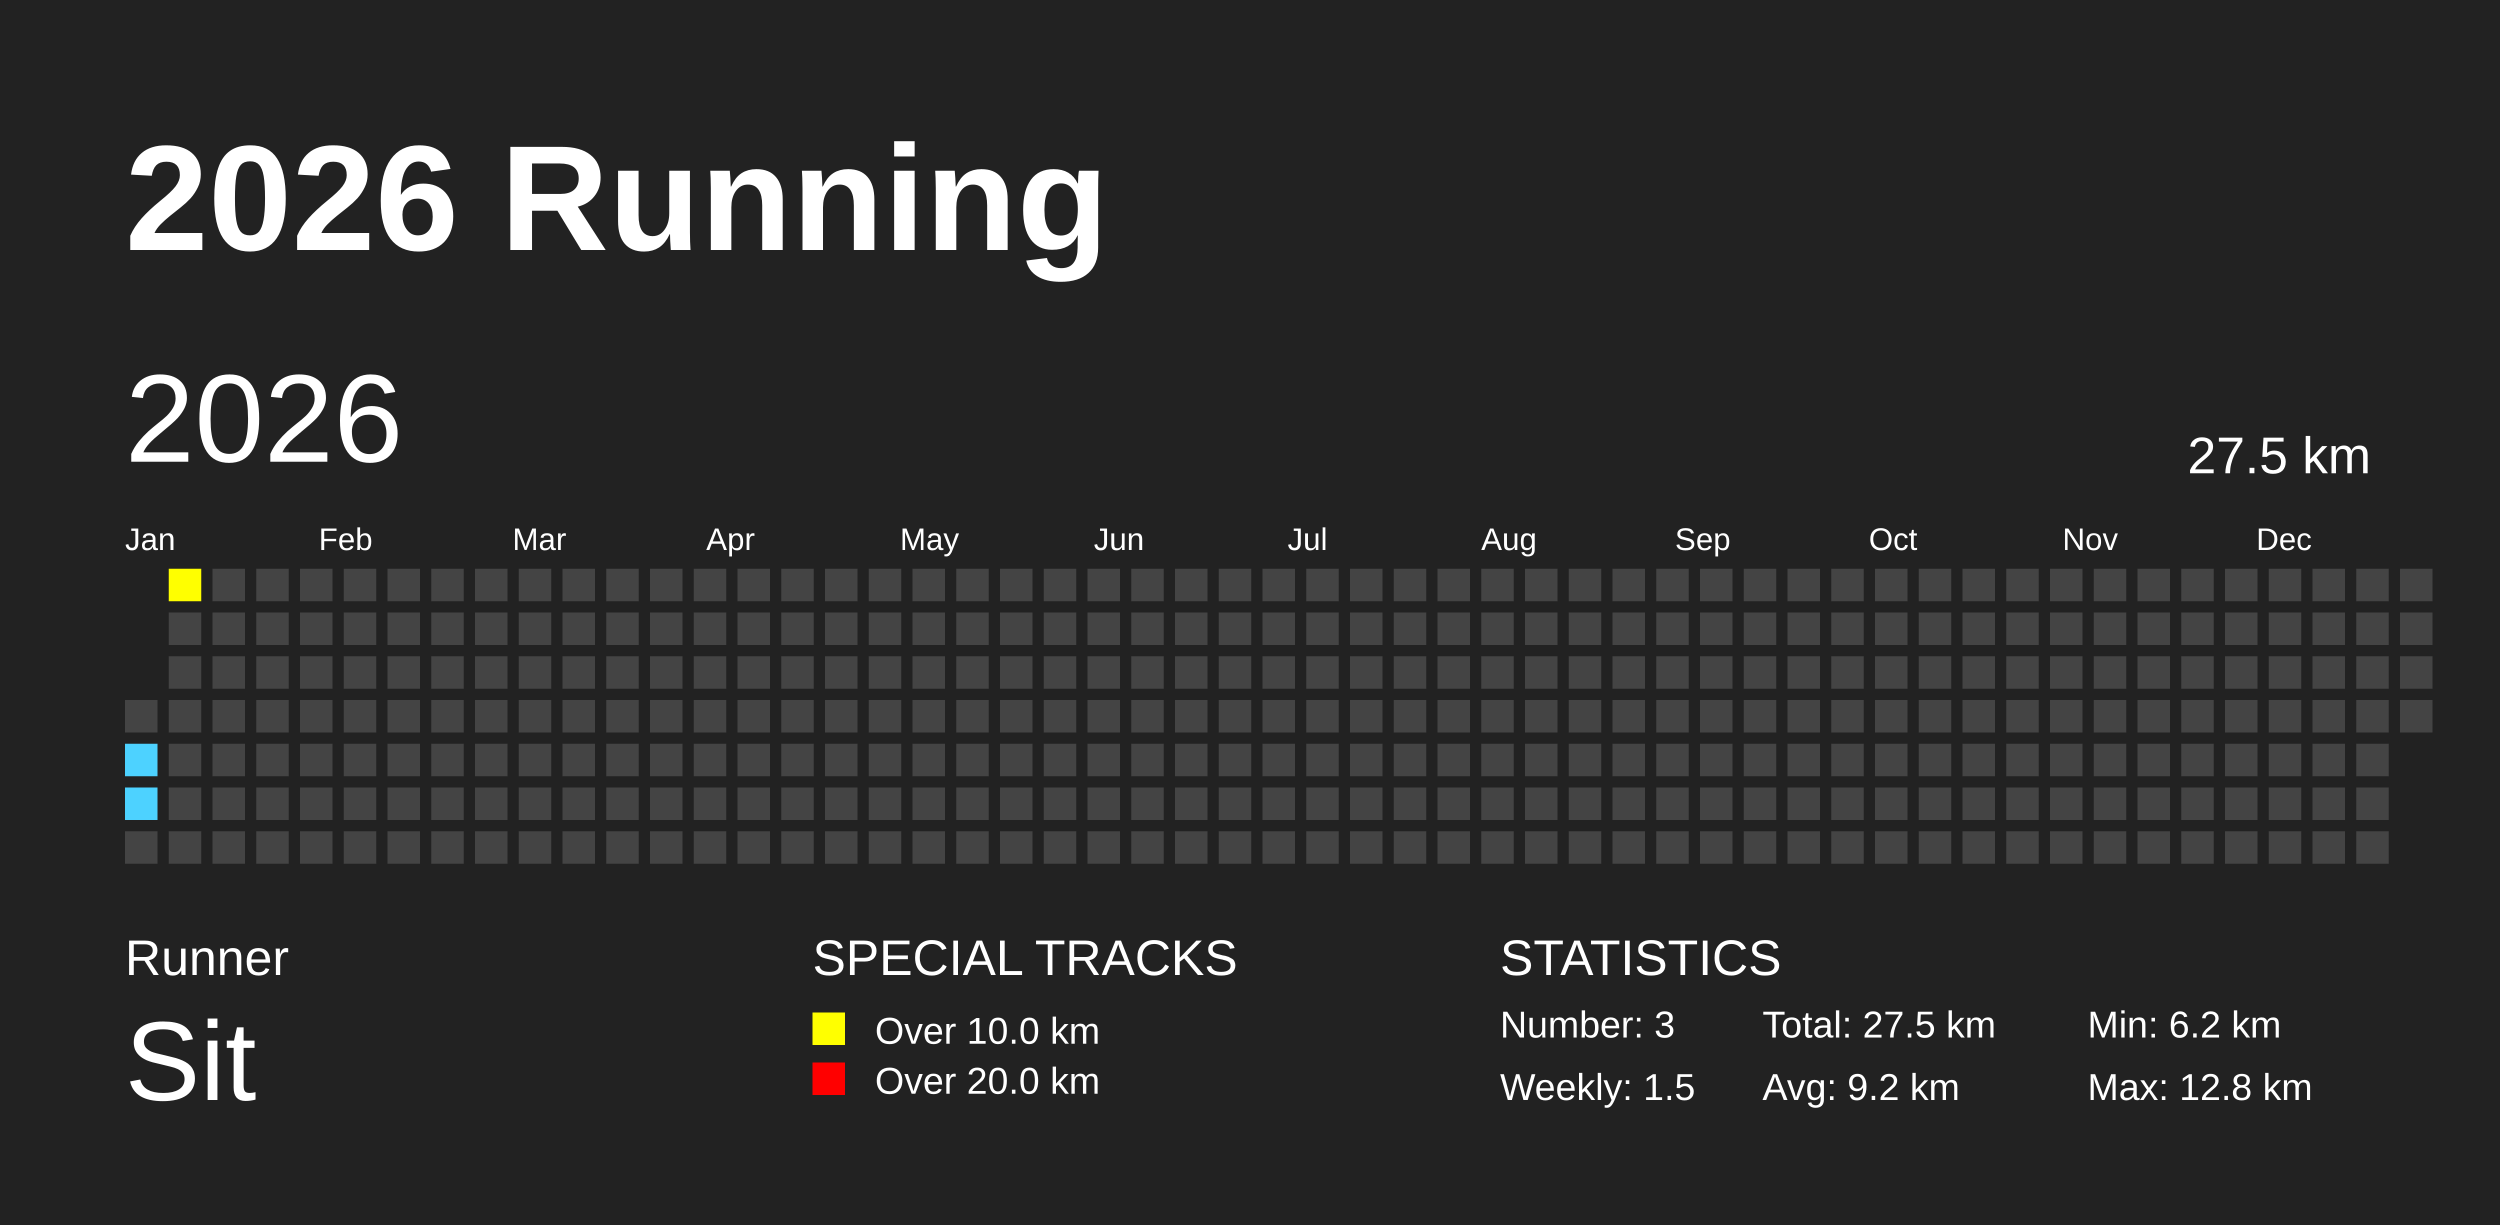
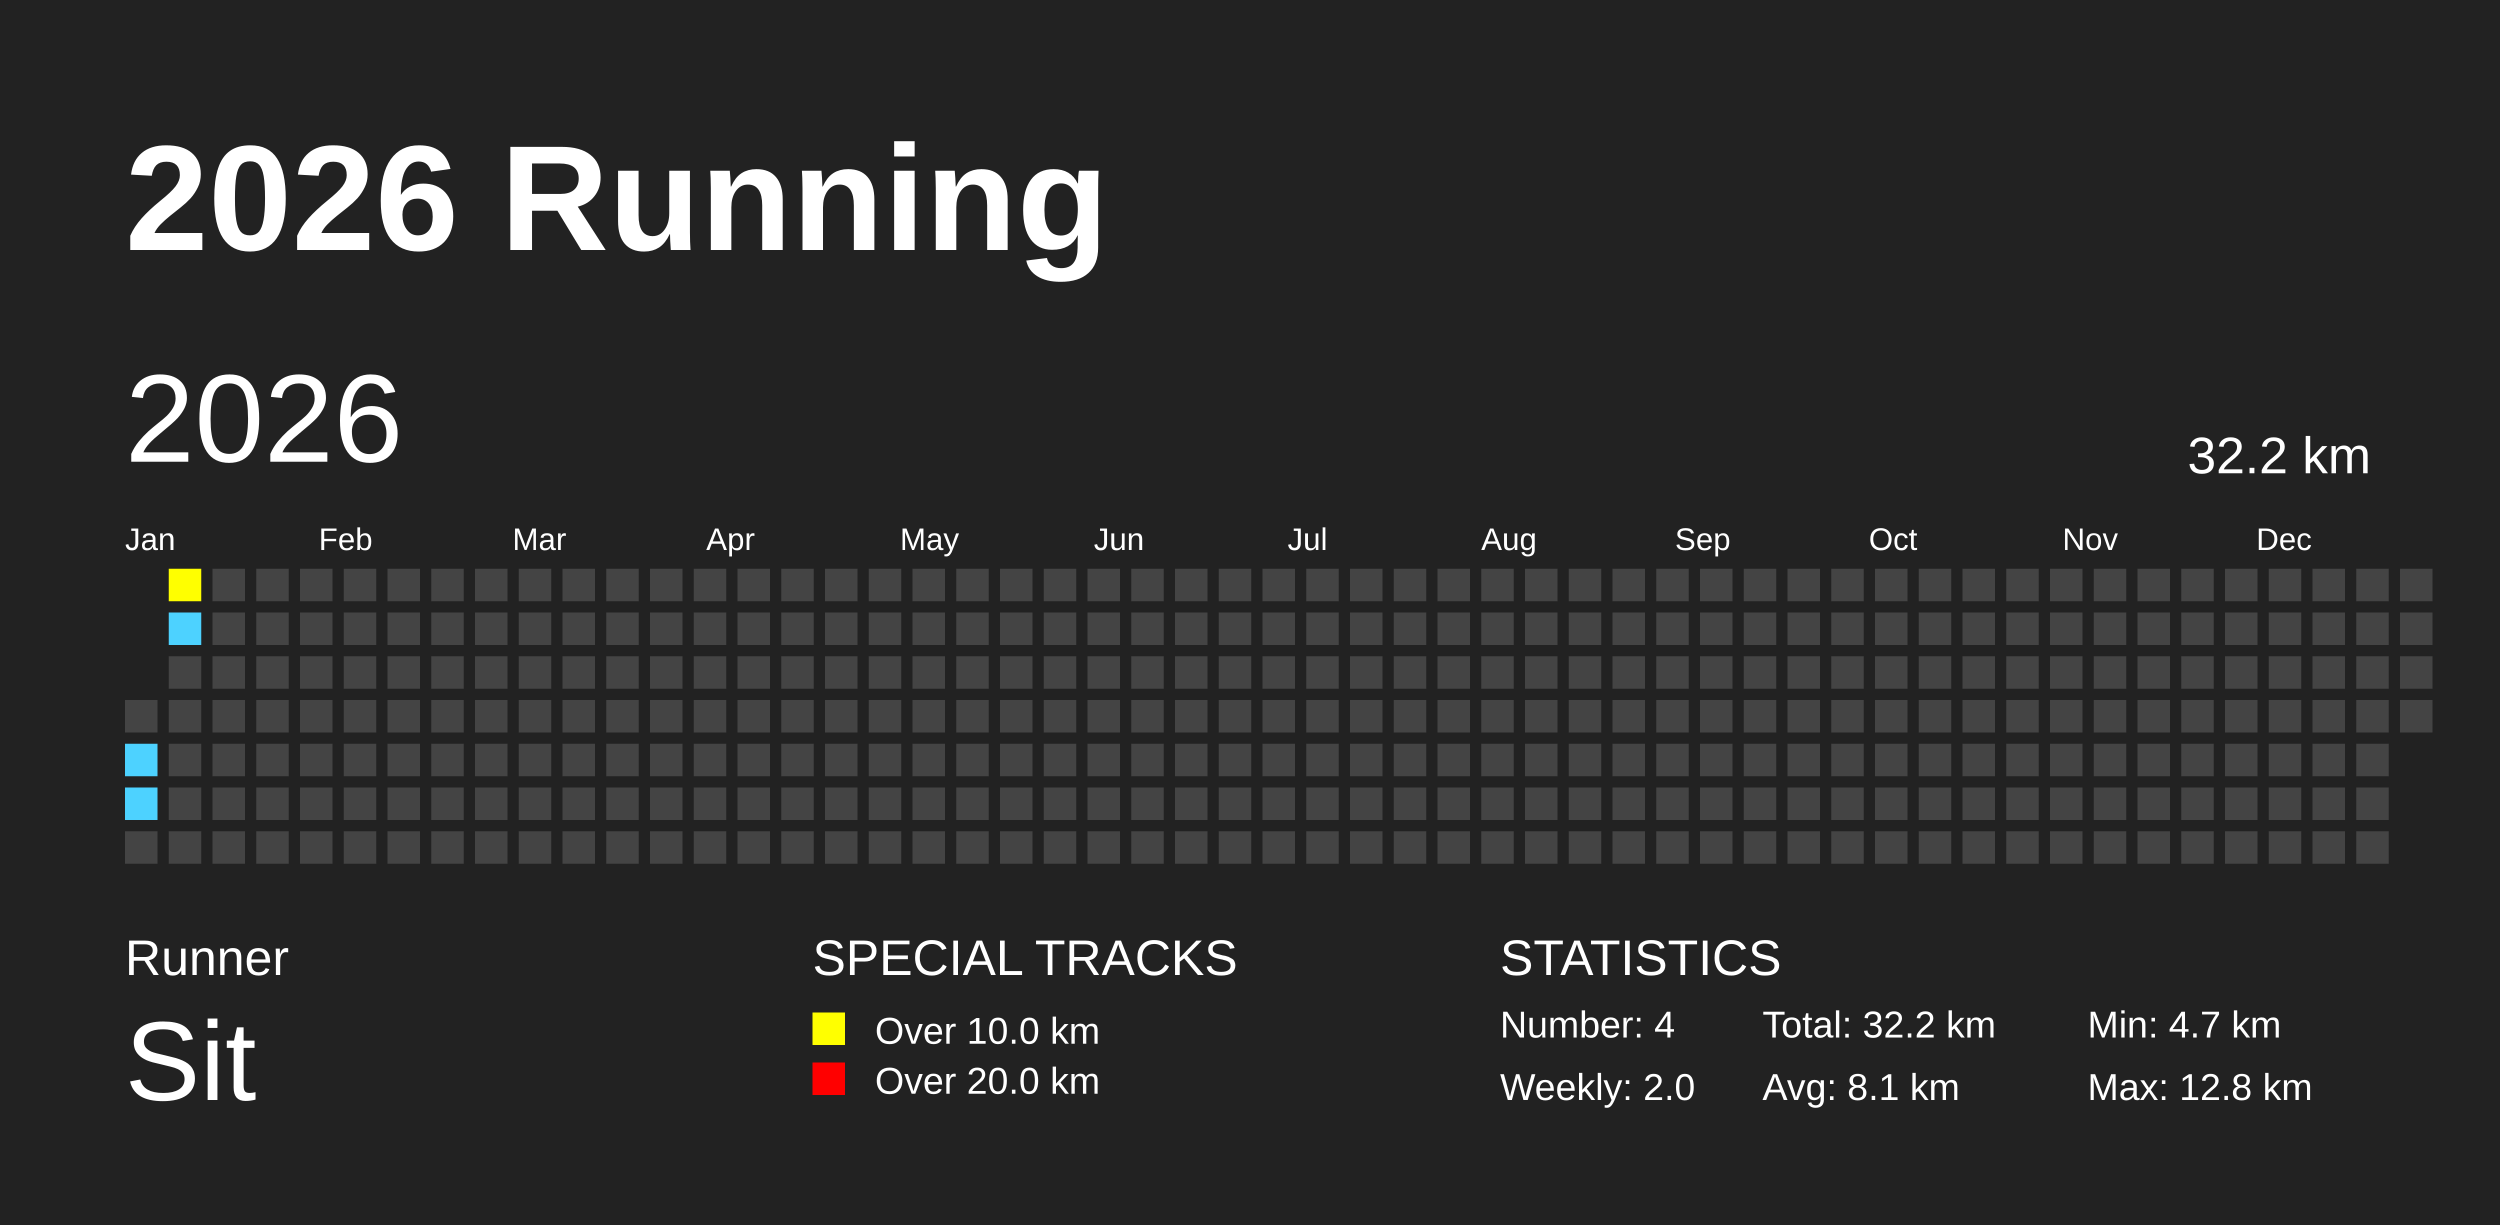
<svg xmlns="http://www.w3.org/2000/svg" baseProfile="full" height="98mm" version="1.1" viewBox="0,0,200,98" width="200mm">
  <defs />
  <rect fill="#222222" height="98" width="200" x="0" y="0" />
  <text fill="#FFFFFF" style="font-size:12px; font-family:Arial; font-weight:bold;" x="10" y="20">2026 Running</text>
  <text fill="#FFFFFF" style="font-size:4px; font-family:Arial" x="10" y="78">Runner</text>
  <text fill="#FFFFFF" style="font-size:9px; font-family:Arial" x="10" y="88">Sit</text>
  <text fill="#FFFFFF" style="font-size:4px; font-family:Arial" x="65" y="78">SPECIAL TRACKS</text>
  <rect fill="yellow" height="2.6" width="2.6" x="65" y="81" />
  <text fill="#FFFFFF" style="font-size:3px; font-family:Arial" x="70" y="83.5">Over 10.0 km</text>
  <rect fill="red" height="2.6" width="2.6" x="65" y="85" />
  <text fill="#FFFFFF" style="font-size:3px; font-family:Arial" x="70" y="87.5">Over 20.0 km</text>
  <text fill="#FFFFFF" style="font-size:4px; font-family:Arial" x="120" y="78">STATISTICS</text>
-   <text fill="#FFFFFF" style="font-size:3px; font-family:Arial" x="120" y="83">Number: 3</text>
-   <text fill="#FFFFFF" style="font-size:3px; font-family:Arial" x="120" y="88">Weekly: 1.5</text>
-   <text fill="#FFFFFF" style="font-size:3px; font-family:Arial" x="141" y="83">Total: 27.5 km</text>
-   <text fill="#FFFFFF" style="font-size:3px; font-family:Arial" x="141" y="88">Avg: 9.2 km</text>
-   <text fill="#FFFFFF" style="font-size:3px; font-family:Arial" x="167" y="83">Min: 6.2 km</text>
+   <text fill="#FFFFFF" style="font-size:3px; font-family:Arial" x="120" y="83">Number: 4</text>
+   <text fill="#FFFFFF" style="font-size:3px; font-family:Arial" x="120" y="88">Weekly: 2.0</text>
+   <text fill="#FFFFFF" style="font-size:3px; font-family:Arial" x="141" y="83">Total: 32.2 km</text>
+   <text fill="#FFFFFF" style="font-size:3px; font-family:Arial" x="141" y="88">Avg: 8.1 km</text>
+   <text fill="#FFFFFF" style="font-size:3px; font-family:Arial" x="167" y="83">Min: 4.7 km</text>
  <text fill="#FFFFFF" style="font-size:3px; font-family:Arial" x="167" y="88">Max: 12.8 km</text>
  <text dominant-baseline="hanging" fill="#FFFFFF" style="font-size:10.0px; font-family:Arial;" x="10" y="30">2026</text>
-   <text dominant-baseline="hanging" fill="#FFFFFF" style="font-size:4.125px; font-family:Arial;" x="175" y="35">27.5 km</text>
+   <text dominant-baseline="hanging" fill="#FFFFFF" style="font-size:4.125px; font-family:Arial;" x="175" y="35">32.2 km</text>
  <text fill="#FFFFFF" style="font-size:2.5px; font-family:Arial" x="10.0" y="44">Jan</text>
  <text fill="#FFFFFF" style="font-size:2.5px; font-family:Arial" x="25.5" y="44">Feb</text>
  <text fill="#FFFFFF" style="font-size:2.5px; font-family:Arial" x="41.0" y="44">Mar</text>
  <text fill="#FFFFFF" style="font-size:2.5px; font-family:Arial" x="56.5" y="44">Apr</text>
  <text fill="#FFFFFF" style="font-size:2.5px; font-family:Arial" x="72.0" y="44">May</text>
  <text fill="#FFFFFF" style="font-size:2.5px; font-family:Arial" x="87.5" y="44">Jun</text>
  <text fill="#FFFFFF" style="font-size:2.5px; font-family:Arial" x="103.0" y="44">Jul</text>
  <text fill="#FFFFFF" style="font-size:2.5px; font-family:Arial" x="118.5" y="44">Aug</text>
  <text fill="#FFFFFF" style="font-size:2.5px; font-family:Arial" x="134.0" y="44">Sep</text>
  <text fill="#FFFFFF" style="font-size:2.5px; font-family:Arial" x="149.5" y="44">Oct</text>
  <text fill="#FFFFFF" style="font-size:2.5px; font-family:Arial" x="165.0" y="44">Nov</text>
  <text fill="#FFFFFF" style="font-size:2.5px; font-family:Arial" x="180.5" y="44">Dec</text>
  <rect fill="#444444" height="2.6" width="2.6" x="10.0" y="56.0" />
  <rect fill="#4DD2FF" height="2.6" width="2.6" x="10.0" y="59.5" />
  <rect fill="#4DD2FF" height="2.6" width="2.6" x="10.0" y="63.0" />
  <rect fill="#444444" height="2.6" width="2.6" x="10.0" y="66.5" />
  <rect fill="yellow" height="2.6" width="2.6" x="13.5" y="45.5" />
-   <rect fill="#444444" height="2.6" width="2.6" x="13.5" y="49.0" />
+   <rect fill="#4DD2FF" height="2.6" width="2.6" x="13.5" y="49.0" />
  <rect fill="#444444" height="2.6" width="2.6" x="13.5" y="52.5" />
  <rect fill="#444444" height="2.6" width="2.6" x="13.5" y="56.0" />
  <rect fill="#444444" height="2.6" width="2.6" x="13.5" y="59.5" />
  <rect fill="#444444" height="2.6" width="2.6" x="13.5" y="63.0" />
  <rect fill="#444444" height="2.6" width="2.6" x="13.5" y="66.5" />
  <rect fill="#444444" height="2.6" width="2.6" x="17.0" y="45.5" />
  <rect fill="#444444" height="2.6" width="2.6" x="17.0" y="49.0" />
  <rect fill="#444444" height="2.6" width="2.6" x="17.0" y="52.5" />
  <rect fill="#444444" height="2.6" width="2.6" x="17.0" y="56.0" />
  <rect fill="#444444" height="2.6" width="2.6" x="17.0" y="59.5" />
  <rect fill="#444444" height="2.6" width="2.6" x="17.0" y="63.0" />
  <rect fill="#444444" height="2.6" width="2.6" x="17.0" y="66.5" />
  <rect fill="#444444" height="2.6" width="2.6" x="20.5" y="45.5" />
  <rect fill="#444444" height="2.6" width="2.6" x="20.5" y="49.0" />
  <rect fill="#444444" height="2.6" width="2.6" x="20.5" y="52.5" />
  <rect fill="#444444" height="2.6" width="2.6" x="20.5" y="56.0" />
  <rect fill="#444444" height="2.6" width="2.6" x="20.5" y="59.5" />
  <rect fill="#444444" height="2.6" width="2.6" x="20.5" y="63.0" />
  <rect fill="#444444" height="2.6" width="2.6" x="20.5" y="66.5" />
  <rect fill="#444444" height="2.6" width="2.6" x="24.0" y="45.5" />
  <rect fill="#444444" height="2.6" width="2.6" x="24.0" y="49.0" />
  <rect fill="#444444" height="2.6" width="2.6" x="24.0" y="52.5" />
  <rect fill="#444444" height="2.6" width="2.6" x="24.0" y="56.0" />
  <rect fill="#444444" height="2.6" width="2.6" x="24.0" y="59.5" />
  <rect fill="#444444" height="2.6" width="2.6" x="24.0" y="63.0" />
  <rect fill="#444444" height="2.6" width="2.6" x="24.0" y="66.5" />
  <rect fill="#444444" height="2.6" width="2.6" x="27.5" y="45.5" />
  <rect fill="#444444" height="2.6" width="2.6" x="27.5" y="49.0" />
  <rect fill="#444444" height="2.6" width="2.6" x="27.5" y="52.5" />
  <rect fill="#444444" height="2.6" width="2.6" x="27.5" y="56.0" />
  <rect fill="#444444" height="2.6" width="2.6" x="27.5" y="59.5" />
  <rect fill="#444444" height="2.6" width="2.6" x="27.5" y="63.0" />
  <rect fill="#444444" height="2.6" width="2.6" x="27.5" y="66.5" />
  <rect fill="#444444" height="2.6" width="2.6" x="31.0" y="45.5" />
  <rect fill="#444444" height="2.6" width="2.6" x="31.0" y="49.0" />
  <rect fill="#444444" height="2.6" width="2.6" x="31.0" y="52.5" />
  <rect fill="#444444" height="2.6" width="2.6" x="31.0" y="56.0" />
  <rect fill="#444444" height="2.6" width="2.6" x="31.0" y="59.5" />
  <rect fill="#444444" height="2.6" width="2.6" x="31.0" y="63.0" />
  <rect fill="#444444" height="2.6" width="2.6" x="31.0" y="66.5" />
  <rect fill="#444444" height="2.6" width="2.6" x="34.5" y="45.5" />
  <rect fill="#444444" height="2.6" width="2.6" x="34.5" y="49.0" />
  <rect fill="#444444" height="2.6" width="2.6" x="34.5" y="52.5" />
  <rect fill="#444444" height="2.6" width="2.6" x="34.5" y="56.0" />
  <rect fill="#444444" height="2.6" width="2.6" x="34.5" y="59.5" />
  <rect fill="#444444" height="2.6" width="2.6" x="34.5" y="63.0" />
  <rect fill="#444444" height="2.6" width="2.6" x="34.5" y="66.5" />
  <rect fill="#444444" height="2.6" width="2.6" x="38.0" y="45.5" />
  <rect fill="#444444" height="2.6" width="2.6" x="38.0" y="49.0" />
  <rect fill="#444444" height="2.6" width="2.6" x="38.0" y="52.5" />
  <rect fill="#444444" height="2.6" width="2.6" x="38.0" y="56.0" />
  <rect fill="#444444" height="2.6" width="2.6" x="38.0" y="59.5" />
  <rect fill="#444444" height="2.6" width="2.6" x="38.0" y="63.0" />
  <rect fill="#444444" height="2.6" width="2.6" x="38.0" y="66.5" />
  <rect fill="#444444" height="2.6" width="2.6" x="41.5" y="45.5" />
  <rect fill="#444444" height="2.6" width="2.6" x="41.5" y="49.0" />
  <rect fill="#444444" height="2.6" width="2.6" x="41.5" y="52.5" />
  <rect fill="#444444" height="2.6" width="2.6" x="41.5" y="56.0" />
  <rect fill="#444444" height="2.6" width="2.6" x="41.5" y="59.5" />
  <rect fill="#444444" height="2.6" width="2.6" x="41.5" y="63.0" />
  <rect fill="#444444" height="2.6" width="2.6" x="41.5" y="66.5" />
  <rect fill="#444444" height="2.6" width="2.6" x="45.0" y="45.5" />
  <rect fill="#444444" height="2.6" width="2.6" x="45.0" y="49.0" />
  <rect fill="#444444" height="2.6" width="2.6" x="45.0" y="52.5" />
  <rect fill="#444444" height="2.6" width="2.6" x="45.0" y="56.0" />
  <rect fill="#444444" height="2.6" width="2.6" x="45.0" y="59.5" />
  <rect fill="#444444" height="2.6" width="2.6" x="45.0" y="63.0" />
  <rect fill="#444444" height="2.6" width="2.6" x="45.0" y="66.5" />
  <rect fill="#444444" height="2.6" width="2.6" x="48.5" y="45.5" />
  <rect fill="#444444" height="2.6" width="2.6" x="48.5" y="49.0" />
  <rect fill="#444444" height="2.6" width="2.6" x="48.5" y="52.5" />
  <rect fill="#444444" height="2.6" width="2.6" x="48.5" y="56.0" />
  <rect fill="#444444" height="2.6" width="2.6" x="48.5" y="59.5" />
  <rect fill="#444444" height="2.6" width="2.6" x="48.5" y="63.0" />
  <rect fill="#444444" height="2.6" width="2.6" x="48.5" y="66.5" />
  <rect fill="#444444" height="2.6" width="2.6" x="52.0" y="45.5" />
  <rect fill="#444444" height="2.6" width="2.6" x="52.0" y="49.0" />
  <rect fill="#444444" height="2.6" width="2.6" x="52.0" y="52.5" />
  <rect fill="#444444" height="2.6" width="2.6" x="52.0" y="56.0" />
  <rect fill="#444444" height="2.6" width="2.6" x="52.0" y="59.5" />
  <rect fill="#444444" height="2.6" width="2.6" x="52.0" y="63.0" />
  <rect fill="#444444" height="2.6" width="2.6" x="52.0" y="66.5" />
  <rect fill="#444444" height="2.6" width="2.6" x="55.5" y="45.5" />
  <rect fill="#444444" height="2.6" width="2.6" x="55.5" y="49.0" />
  <rect fill="#444444" height="2.6" width="2.6" x="55.5" y="52.5" />
  <rect fill="#444444" height="2.6" width="2.6" x="55.5" y="56.0" />
  <rect fill="#444444" height="2.6" width="2.6" x="55.5" y="59.5" />
  <rect fill="#444444" height="2.6" width="2.6" x="55.5" y="63.0" />
  <rect fill="#444444" height="2.6" width="2.6" x="55.5" y="66.5" />
  <rect fill="#444444" height="2.6" width="2.6" x="59.0" y="45.5" />
  <rect fill="#444444" height="2.6" width="2.6" x="59.0" y="49.0" />
  <rect fill="#444444" height="2.6" width="2.6" x="59.0" y="52.5" />
  <rect fill="#444444" height="2.6" width="2.6" x="59.0" y="56.0" />
  <rect fill="#444444" height="2.6" width="2.6" x="59.0" y="59.5" />
  <rect fill="#444444" height="2.6" width="2.6" x="59.0" y="63.0" />
  <rect fill="#444444" height="2.6" width="2.6" x="59.0" y="66.5" />
  <rect fill="#444444" height="2.6" width="2.6" x="62.5" y="45.5" />
  <rect fill="#444444" height="2.6" width="2.6" x="62.5" y="49.0" />
  <rect fill="#444444" height="2.6" width="2.6" x="62.5" y="52.5" />
  <rect fill="#444444" height="2.6" width="2.6" x="62.5" y="56.0" />
  <rect fill="#444444" height="2.6" width="2.6" x="62.5" y="59.5" />
  <rect fill="#444444" height="2.6" width="2.6" x="62.5" y="63.0" />
  <rect fill="#444444" height="2.6" width="2.6" x="62.5" y="66.5" />
  <rect fill="#444444" height="2.6" width="2.6" x="66.0" y="45.5" />
  <rect fill="#444444" height="2.6" width="2.6" x="66.0" y="49.0" />
  <rect fill="#444444" height="2.6" width="2.6" x="66.0" y="52.5" />
  <rect fill="#444444" height="2.6" width="2.6" x="66.0" y="56.0" />
  <rect fill="#444444" height="2.6" width="2.6" x="66.0" y="59.5" />
  <rect fill="#444444" height="2.6" width="2.6" x="66.0" y="63.0" />
  <rect fill="#444444" height="2.6" width="2.6" x="66.0" y="66.5" />
  <rect fill="#444444" height="2.6" width="2.6" x="69.5" y="45.5" />
  <rect fill="#444444" height="2.6" width="2.6" x="69.5" y="49.0" />
  <rect fill="#444444" height="2.6" width="2.6" x="69.5" y="52.5" />
  <rect fill="#444444" height="2.6" width="2.6" x="69.5" y="56.0" />
  <rect fill="#444444" height="2.6" width="2.6" x="69.5" y="59.5" />
  <rect fill="#444444" height="2.6" width="2.6" x="69.5" y="63.0" />
  <rect fill="#444444" height="2.6" width="2.6" x="69.5" y="66.5" />
  <rect fill="#444444" height="2.6" width="2.6" x="73.0" y="45.5" />
  <rect fill="#444444" height="2.6" width="2.6" x="73.0" y="49.0" />
  <rect fill="#444444" height="2.6" width="2.6" x="73.0" y="52.5" />
  <rect fill="#444444" height="2.6" width="2.6" x="73.0" y="56.0" />
  <rect fill="#444444" height="2.6" width="2.6" x="73.0" y="59.5" />
  <rect fill="#444444" height="2.6" width="2.6" x="73.0" y="63.0" />
  <rect fill="#444444" height="2.6" width="2.6" x="73.0" y="66.5" />
  <rect fill="#444444" height="2.6" width="2.6" x="76.5" y="45.5" />
  <rect fill="#444444" height="2.6" width="2.6" x="76.5" y="49.0" />
  <rect fill="#444444" height="2.6" width="2.6" x="76.5" y="52.5" />
  <rect fill="#444444" height="2.6" width="2.6" x="76.5" y="56.0" />
  <rect fill="#444444" height="2.6" width="2.6" x="76.5" y="59.5" />
  <rect fill="#444444" height="2.6" width="2.6" x="76.5" y="63.0" />
  <rect fill="#444444" height="2.6" width="2.6" x="76.5" y="66.5" />
  <rect fill="#444444" height="2.6" width="2.6" x="80.0" y="45.5" />
  <rect fill="#444444" height="2.6" width="2.6" x="80.0" y="49.0" />
  <rect fill="#444444" height="2.6" width="2.6" x="80.0" y="52.5" />
  <rect fill="#444444" height="2.6" width="2.6" x="80.0" y="56.0" />
  <rect fill="#444444" height="2.6" width="2.6" x="80.0" y="59.5" />
  <rect fill="#444444" height="2.6" width="2.6" x="80.0" y="63.0" />
  <rect fill="#444444" height="2.6" width="2.6" x="80.0" y="66.5" />
  <rect fill="#444444" height="2.6" width="2.6" x="83.5" y="45.5" />
  <rect fill="#444444" height="2.6" width="2.6" x="83.5" y="49.0" />
  <rect fill="#444444" height="2.6" width="2.6" x="83.5" y="52.5" />
  <rect fill="#444444" height="2.6" width="2.6" x="83.5" y="56.0" />
  <rect fill="#444444" height="2.6" width="2.6" x="83.5" y="59.5" />
  <rect fill="#444444" height="2.6" width="2.6" x="83.5" y="63.0" />
  <rect fill="#444444" height="2.6" width="2.6" x="83.5" y="66.5" />
  <rect fill="#444444" height="2.6" width="2.6" x="87.0" y="45.5" />
  <rect fill="#444444" height="2.6" width="2.6" x="87.0" y="49.0" />
  <rect fill="#444444" height="2.6" width="2.6" x="87.0" y="52.5" />
  <rect fill="#444444" height="2.6" width="2.6" x="87.0" y="56.0" />
  <rect fill="#444444" height="2.6" width="2.6" x="87.0" y="59.5" />
  <rect fill="#444444" height="2.6" width="2.6" x="87.0" y="63.0" />
  <rect fill="#444444" height="2.6" width="2.6" x="87.0" y="66.5" />
  <rect fill="#444444" height="2.6" width="2.6" x="90.5" y="45.5" />
  <rect fill="#444444" height="2.6" width="2.6" x="90.5" y="49.0" />
  <rect fill="#444444" height="2.6" width="2.6" x="90.5" y="52.5" />
  <rect fill="#444444" height="2.6" width="2.6" x="90.5" y="56.0" />
  <rect fill="#444444" height="2.6" width="2.6" x="90.5" y="59.5" />
  <rect fill="#444444" height="2.6" width="2.6" x="90.5" y="63.0" />
  <rect fill="#444444" height="2.6" width="2.6" x="90.5" y="66.5" />
  <rect fill="#444444" height="2.6" width="2.6" x="94.0" y="45.5" />
  <rect fill="#444444" height="2.6" width="2.6" x="94.0" y="49.0" />
  <rect fill="#444444" height="2.6" width="2.6" x="94.0" y="52.5" />
  <rect fill="#444444" height="2.6" width="2.6" x="94.0" y="56.0" />
  <rect fill="#444444" height="2.6" width="2.6" x="94.0" y="59.5" />
  <rect fill="#444444" height="2.6" width="2.6" x="94.0" y="63.0" />
  <rect fill="#444444" height="2.6" width="2.6" x="94.0" y="66.5" />
  <rect fill="#444444" height="2.6" width="2.6" x="97.5" y="45.5" />
  <rect fill="#444444" height="2.6" width="2.6" x="97.5" y="49.0" />
  <rect fill="#444444" height="2.6" width="2.6" x="97.5" y="52.5" />
  <rect fill="#444444" height="2.6" width="2.6" x="97.5" y="56.0" />
  <rect fill="#444444" height="2.6" width="2.6" x="97.5" y="59.5" />
  <rect fill="#444444" height="2.6" width="2.6" x="97.5" y="63.0" />
  <rect fill="#444444" height="2.6" width="2.6" x="97.5" y="66.5" />
  <rect fill="#444444" height="2.6" width="2.6" x="101.0" y="45.5" />
  <rect fill="#444444" height="2.6" width="2.6" x="101.0" y="49.0" />
  <rect fill="#444444" height="2.6" width="2.6" x="101.0" y="52.5" />
  <rect fill="#444444" height="2.6" width="2.6" x="101.0" y="56.0" />
  <rect fill="#444444" height="2.6" width="2.6" x="101.0" y="59.5" />
  <rect fill="#444444" height="2.6" width="2.6" x="101.0" y="63.0" />
  <rect fill="#444444" height="2.6" width="2.6" x="101.0" y="66.5" />
  <rect fill="#444444" height="2.6" width="2.6" x="104.5" y="45.5" />
  <rect fill="#444444" height="2.6" width="2.6" x="104.5" y="49.0" />
  <rect fill="#444444" height="2.6" width="2.6" x="104.5" y="52.5" />
  <rect fill="#444444" height="2.6" width="2.6" x="104.5" y="56.0" />
  <rect fill="#444444" height="2.6" width="2.6" x="104.5" y="59.5" />
  <rect fill="#444444" height="2.6" width="2.6" x="104.5" y="63.0" />
  <rect fill="#444444" height="2.6" width="2.6" x="104.5" y="66.5" />
  <rect fill="#444444" height="2.6" width="2.6" x="108.0" y="45.5" />
  <rect fill="#444444" height="2.6" width="2.6" x="108.0" y="49.0" />
  <rect fill="#444444" height="2.6" width="2.6" x="108.0" y="52.5" />
  <rect fill="#444444" height="2.6" width="2.6" x="108.0" y="56.0" />
  <rect fill="#444444" height="2.6" width="2.6" x="108.0" y="59.5" />
  <rect fill="#444444" height="2.6" width="2.6" x="108.0" y="63.0" />
  <rect fill="#444444" height="2.6" width="2.6" x="108.0" y="66.5" />
  <rect fill="#444444" height="2.6" width="2.6" x="111.5" y="45.5" />
  <rect fill="#444444" height="2.6" width="2.6" x="111.5" y="49.0" />
  <rect fill="#444444" height="2.6" width="2.6" x="111.5" y="52.5" />
  <rect fill="#444444" height="2.6" width="2.6" x="111.5" y="56.0" />
  <rect fill="#444444" height="2.6" width="2.6" x="111.5" y="59.5" />
  <rect fill="#444444" height="2.6" width="2.6" x="111.5" y="63.0" />
  <rect fill="#444444" height="2.6" width="2.6" x="111.5" y="66.5" />
  <rect fill="#444444" height="2.6" width="2.6" x="115.0" y="45.5" />
  <rect fill="#444444" height="2.6" width="2.6" x="115.0" y="49.0" />
  <rect fill="#444444" height="2.6" width="2.6" x="115.0" y="52.5" />
  <rect fill="#444444" height="2.6" width="2.6" x="115.0" y="56.0" />
  <rect fill="#444444" height="2.6" width="2.6" x="115.0" y="59.5" />
  <rect fill="#444444" height="2.6" width="2.6" x="115.0" y="63.0" />
  <rect fill="#444444" height="2.6" width="2.6" x="115.0" y="66.5" />
  <rect fill="#444444" height="2.6" width="2.6" x="118.5" y="45.5" />
  <rect fill="#444444" height="2.6" width="2.6" x="118.5" y="49.0" />
  <rect fill="#444444" height="2.6" width="2.6" x="118.5" y="52.5" />
  <rect fill="#444444" height="2.6" width="2.6" x="118.5" y="56.0" />
  <rect fill="#444444" height="2.6" width="2.6" x="118.5" y="59.5" />
  <rect fill="#444444" height="2.6" width="2.6" x="118.5" y="63.0" />
  <rect fill="#444444" height="2.6" width="2.6" x="118.5" y="66.5" />
  <rect fill="#444444" height="2.6" width="2.6" x="122.0" y="45.5" />
  <rect fill="#444444" height="2.6" width="2.6" x="122.0" y="49.0" />
  <rect fill="#444444" height="2.6" width="2.6" x="122.0" y="52.5" />
  <rect fill="#444444" height="2.6" width="2.6" x="122.0" y="56.0" />
  <rect fill="#444444" height="2.6" width="2.6" x="122.0" y="59.5" />
  <rect fill="#444444" height="2.6" width="2.6" x="122.0" y="63.0" />
  <rect fill="#444444" height="2.6" width="2.6" x="122.0" y="66.5" />
  <rect fill="#444444" height="2.6" width="2.6" x="125.5" y="45.5" />
  <rect fill="#444444" height="2.6" width="2.6" x="125.5" y="49.0" />
  <rect fill="#444444" height="2.6" width="2.6" x="125.5" y="52.5" />
  <rect fill="#444444" height="2.6" width="2.6" x="125.5" y="56.0" />
  <rect fill="#444444" height="2.6" width="2.6" x="125.5" y="59.5" />
  <rect fill="#444444" height="2.6" width="2.6" x="125.5" y="63.0" />
  <rect fill="#444444" height="2.6" width="2.6" x="125.5" y="66.5" />
  <rect fill="#444444" height="2.6" width="2.6" x="129.0" y="45.5" />
  <rect fill="#444444" height="2.6" width="2.6" x="129.0" y="49.0" />
  <rect fill="#444444" height="2.6" width="2.6" x="129.0" y="52.5" />
  <rect fill="#444444" height="2.6" width="2.6" x="129.0" y="56.0" />
  <rect fill="#444444" height="2.6" width="2.6" x="129.0" y="59.5" />
  <rect fill="#444444" height="2.6" width="2.6" x="129.0" y="63.0" />
  <rect fill="#444444" height="2.6" width="2.6" x="129.0" y="66.5" />
  <rect fill="#444444" height="2.6" width="2.6" x="132.5" y="45.5" />
  <rect fill="#444444" height="2.6" width="2.6" x="132.5" y="49.0" />
  <rect fill="#444444" height="2.6" width="2.6" x="132.5" y="52.5" />
  <rect fill="#444444" height="2.6" width="2.6" x="132.5" y="56.0" />
  <rect fill="#444444" height="2.6" width="2.6" x="132.5" y="59.5" />
  <rect fill="#444444" height="2.6" width="2.6" x="132.5" y="63.0" />
  <rect fill="#444444" height="2.6" width="2.6" x="132.5" y="66.5" />
  <rect fill="#444444" height="2.6" width="2.6" x="136.0" y="45.5" />
  <rect fill="#444444" height="2.6" width="2.6" x="136.0" y="49.0" />
  <rect fill="#444444" height="2.6" width="2.6" x="136.0" y="52.5" />
  <rect fill="#444444" height="2.6" width="2.6" x="136.0" y="56.0" />
  <rect fill="#444444" height="2.6" width="2.6" x="136.0" y="59.5" />
  <rect fill="#444444" height="2.6" width="2.6" x="136.0" y="63.0" />
  <rect fill="#444444" height="2.6" width="2.6" x="136.0" y="66.5" />
  <rect fill="#444444" height="2.6" width="2.6" x="139.5" y="45.5" />
  <rect fill="#444444" height="2.6" width="2.6" x="139.5" y="49.0" />
  <rect fill="#444444" height="2.6" width="2.6" x="139.5" y="52.5" />
  <rect fill="#444444" height="2.6" width="2.6" x="139.5" y="56.0" />
  <rect fill="#444444" height="2.6" width="2.6" x="139.5" y="59.5" />
  <rect fill="#444444" height="2.6" width="2.6" x="139.5" y="63.0" />
  <rect fill="#444444" height="2.6" width="2.6" x="139.5" y="66.5" />
  <rect fill="#444444" height="2.6" width="2.6" x="143.0" y="45.5" />
  <rect fill="#444444" height="2.6" width="2.6" x="143.0" y="49.0" />
  <rect fill="#444444" height="2.6" width="2.6" x="143.0" y="52.5" />
  <rect fill="#444444" height="2.6" width="2.6" x="143.0" y="56.0" />
  <rect fill="#444444" height="2.6" width="2.6" x="143.0" y="59.5" />
  <rect fill="#444444" height="2.6" width="2.6" x="143.0" y="63.0" />
  <rect fill="#444444" height="2.6" width="2.6" x="143.0" y="66.5" />
  <rect fill="#444444" height="2.6" width="2.6" x="146.5" y="45.5" />
  <rect fill="#444444" height="2.6" width="2.6" x="146.5" y="49.0" />
  <rect fill="#444444" height="2.6" width="2.6" x="146.5" y="52.5" />
  <rect fill="#444444" height="2.6" width="2.6" x="146.5" y="56.0" />
  <rect fill="#444444" height="2.6" width="2.6" x="146.5" y="59.5" />
  <rect fill="#444444" height="2.6" width="2.6" x="146.5" y="63.0" />
  <rect fill="#444444" height="2.6" width="2.6" x="146.5" y="66.5" />
  <rect fill="#444444" height="2.6" width="2.6" x="150.0" y="45.5" />
  <rect fill="#444444" height="2.6" width="2.6" x="150.0" y="49.0" />
  <rect fill="#444444" height="2.6" width="2.6" x="150.0" y="52.5" />
  <rect fill="#444444" height="2.6" width="2.6" x="150.0" y="56.0" />
  <rect fill="#444444" height="2.6" width="2.6" x="150.0" y="59.5" />
  <rect fill="#444444" height="2.6" width="2.6" x="150.0" y="63.0" />
  <rect fill="#444444" height="2.6" width="2.6" x="150.0" y="66.5" />
  <rect fill="#444444" height="2.6" width="2.6" x="153.5" y="45.5" />
  <rect fill="#444444" height="2.6" width="2.6" x="153.5" y="49.0" />
  <rect fill="#444444" height="2.6" width="2.6" x="153.5" y="52.5" />
  <rect fill="#444444" height="2.6" width="2.6" x="153.5" y="56.0" />
  <rect fill="#444444" height="2.6" width="2.6" x="153.5" y="59.5" />
  <rect fill="#444444" height="2.6" width="2.6" x="153.5" y="63.0" />
  <rect fill="#444444" height="2.6" width="2.6" x="153.5" y="66.5" />
  <rect fill="#444444" height="2.6" width="2.6" x="157.0" y="45.5" />
  <rect fill="#444444" height="2.6" width="2.6" x="157.0" y="49.0" />
  <rect fill="#444444" height="2.6" width="2.6" x="157.0" y="52.5" />
  <rect fill="#444444" height="2.6" width="2.6" x="157.0" y="56.0" />
  <rect fill="#444444" height="2.6" width="2.6" x="157.0" y="59.5" />
  <rect fill="#444444" height="2.6" width="2.6" x="157.0" y="63.0" />
  <rect fill="#444444" height="2.6" width="2.6" x="157.0" y="66.5" />
  <rect fill="#444444" height="2.6" width="2.6" x="160.5" y="45.5" />
  <rect fill="#444444" height="2.6" width="2.6" x="160.5" y="49.0" />
  <rect fill="#444444" height="2.6" width="2.6" x="160.5" y="52.5" />
  <rect fill="#444444" height="2.6" width="2.6" x="160.5" y="56.0" />
  <rect fill="#444444" height="2.6" width="2.6" x="160.5" y="59.5" />
  <rect fill="#444444" height="2.6" width="2.6" x="160.5" y="63.0" />
  <rect fill="#444444" height="2.6" width="2.6" x="160.5" y="66.5" />
  <rect fill="#444444" height="2.6" width="2.6" x="164.0" y="45.5" />
  <rect fill="#444444" height="2.6" width="2.6" x="164.0" y="49.0" />
  <rect fill="#444444" height="2.6" width="2.6" x="164.0" y="52.5" />
  <rect fill="#444444" height="2.6" width="2.6" x="164.0" y="56.0" />
  <rect fill="#444444" height="2.6" width="2.6" x="164.0" y="59.5" />
  <rect fill="#444444" height="2.6" width="2.6" x="164.0" y="63.0" />
  <rect fill="#444444" height="2.6" width="2.6" x="164.0" y="66.5" />
  <rect fill="#444444" height="2.6" width="2.6" x="167.5" y="45.5" />
  <rect fill="#444444" height="2.6" width="2.6" x="167.5" y="49.0" />
  <rect fill="#444444" height="2.6" width="2.6" x="167.5" y="52.5" />
  <rect fill="#444444" height="2.6" width="2.6" x="167.5" y="56.0" />
  <rect fill="#444444" height="2.6" width="2.6" x="167.5" y="59.5" />
  <rect fill="#444444" height="2.6" width="2.6" x="167.5" y="63.0" />
  <rect fill="#444444" height="2.6" width="2.6" x="167.5" y="66.5" />
  <rect fill="#444444" height="2.6" width="2.6" x="171.0" y="45.5" />
  <rect fill="#444444" height="2.6" width="2.6" x="171.0" y="49.0" />
  <rect fill="#444444" height="2.6" width="2.6" x="171.0" y="52.5" />
  <rect fill="#444444" height="2.6" width="2.6" x="171.0" y="56.0" />
  <rect fill="#444444" height="2.6" width="2.6" x="171.0" y="59.5" />
  <rect fill="#444444" height="2.6" width="2.6" x="171.0" y="63.0" />
  <rect fill="#444444" height="2.6" width="2.6" x="171.0" y="66.5" />
  <rect fill="#444444" height="2.6" width="2.6" x="174.5" y="45.5" />
  <rect fill="#444444" height="2.6" width="2.6" x="174.5" y="49.0" />
  <rect fill="#444444" height="2.6" width="2.6" x="174.5" y="52.5" />
  <rect fill="#444444" height="2.6" width="2.6" x="174.5" y="56.0" />
  <rect fill="#444444" height="2.6" width="2.6" x="174.5" y="59.5" />
  <rect fill="#444444" height="2.6" width="2.6" x="174.5" y="63.0" />
  <rect fill="#444444" height="2.6" width="2.6" x="174.5" y="66.5" />
  <rect fill="#444444" height="2.6" width="2.6" x="178.0" y="45.5" />
  <rect fill="#444444" height="2.6" width="2.6" x="178.0" y="49.0" />
  <rect fill="#444444" height="2.6" width="2.6" x="178.0" y="52.5" />
  <rect fill="#444444" height="2.6" width="2.6" x="178.0" y="56.0" />
  <rect fill="#444444" height="2.6" width="2.6" x="178.0" y="59.5" />
  <rect fill="#444444" height="2.6" width="2.6" x="178.0" y="63.0" />
  <rect fill="#444444" height="2.6" width="2.6" x="178.0" y="66.5" />
  <rect fill="#444444" height="2.6" width="2.6" x="181.5" y="45.5" />
  <rect fill="#444444" height="2.6" width="2.6" x="181.5" y="49.0" />
  <rect fill="#444444" height="2.6" width="2.6" x="181.5" y="52.5" />
  <rect fill="#444444" height="2.6" width="2.6" x="181.5" y="56.0" />
  <rect fill="#444444" height="2.6" width="2.6" x="181.5" y="59.5" />
  <rect fill="#444444" height="2.6" width="2.6" x="181.5" y="63.0" />
  <rect fill="#444444" height="2.6" width="2.6" x="181.5" y="66.5" />
  <rect fill="#444444" height="2.6" width="2.6" x="185.0" y="45.5" />
  <rect fill="#444444" height="2.6" width="2.6" x="185.0" y="49.0" />
  <rect fill="#444444" height="2.6" width="2.6" x="185.0" y="52.5" />
  <rect fill="#444444" height="2.6" width="2.6" x="185.0" y="56.0" />
  <rect fill="#444444" height="2.6" width="2.6" x="185.0" y="59.5" />
  <rect fill="#444444" height="2.6" width="2.6" x="185.0" y="63.0" />
  <rect fill="#444444" height="2.6" width="2.6" x="185.0" y="66.5" />
  <rect fill="#444444" height="2.6" width="2.6" x="188.5" y="45.5" />
  <rect fill="#444444" height="2.6" width="2.6" x="188.5" y="49.0" />
  <rect fill="#444444" height="2.6" width="2.6" x="188.5" y="52.5" />
  <rect fill="#444444" height="2.6" width="2.6" x="188.5" y="56.0" />
  <rect fill="#444444" height="2.6" width="2.6" x="188.5" y="59.5" />
  <rect fill="#444444" height="2.6" width="2.6" x="188.5" y="63.0" />
  <rect fill="#444444" height="2.6" width="2.6" x="188.5" y="66.5" />
  <rect fill="#444444" height="2.6" width="2.6" x="192.0" y="45.5" />
  <rect fill="#444444" height="2.6" width="2.6" x="192.0" y="49.0" />
  <rect fill="#444444" height="2.6" width="2.6" x="192.0" y="52.5" />
  <rect fill="#444444" height="2.6" width="2.6" x="192.0" y="56.0" />
</svg>
